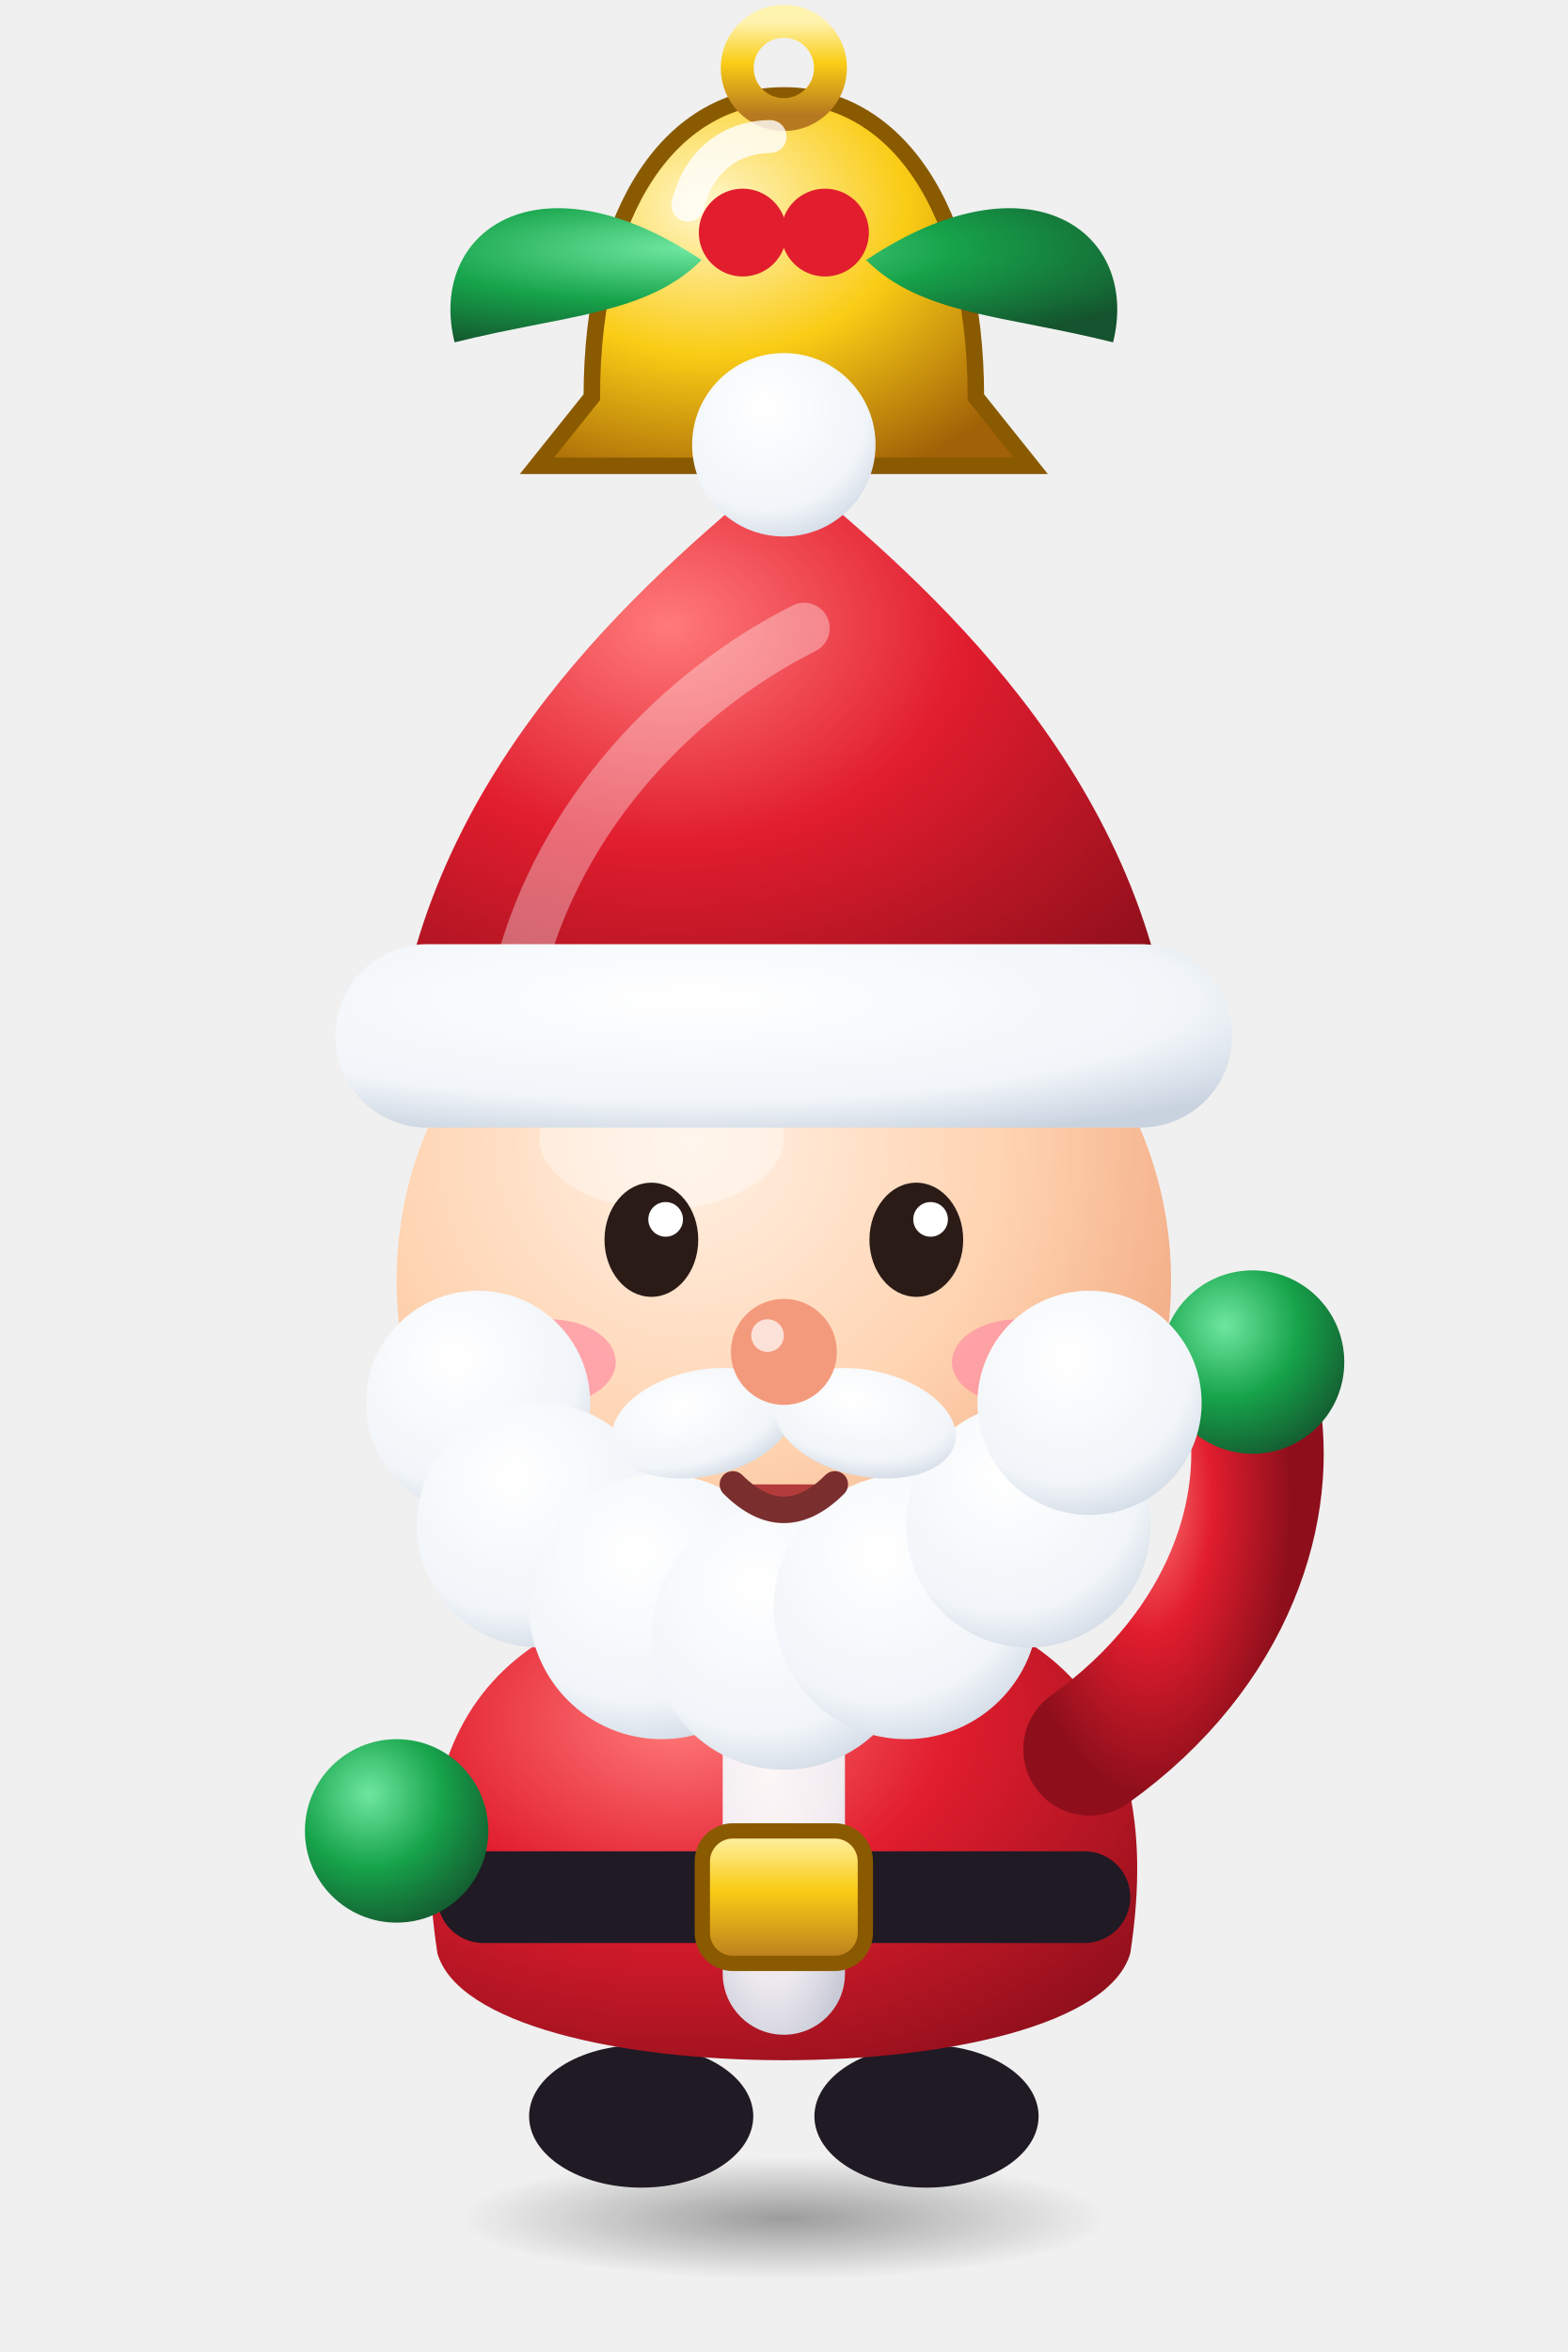
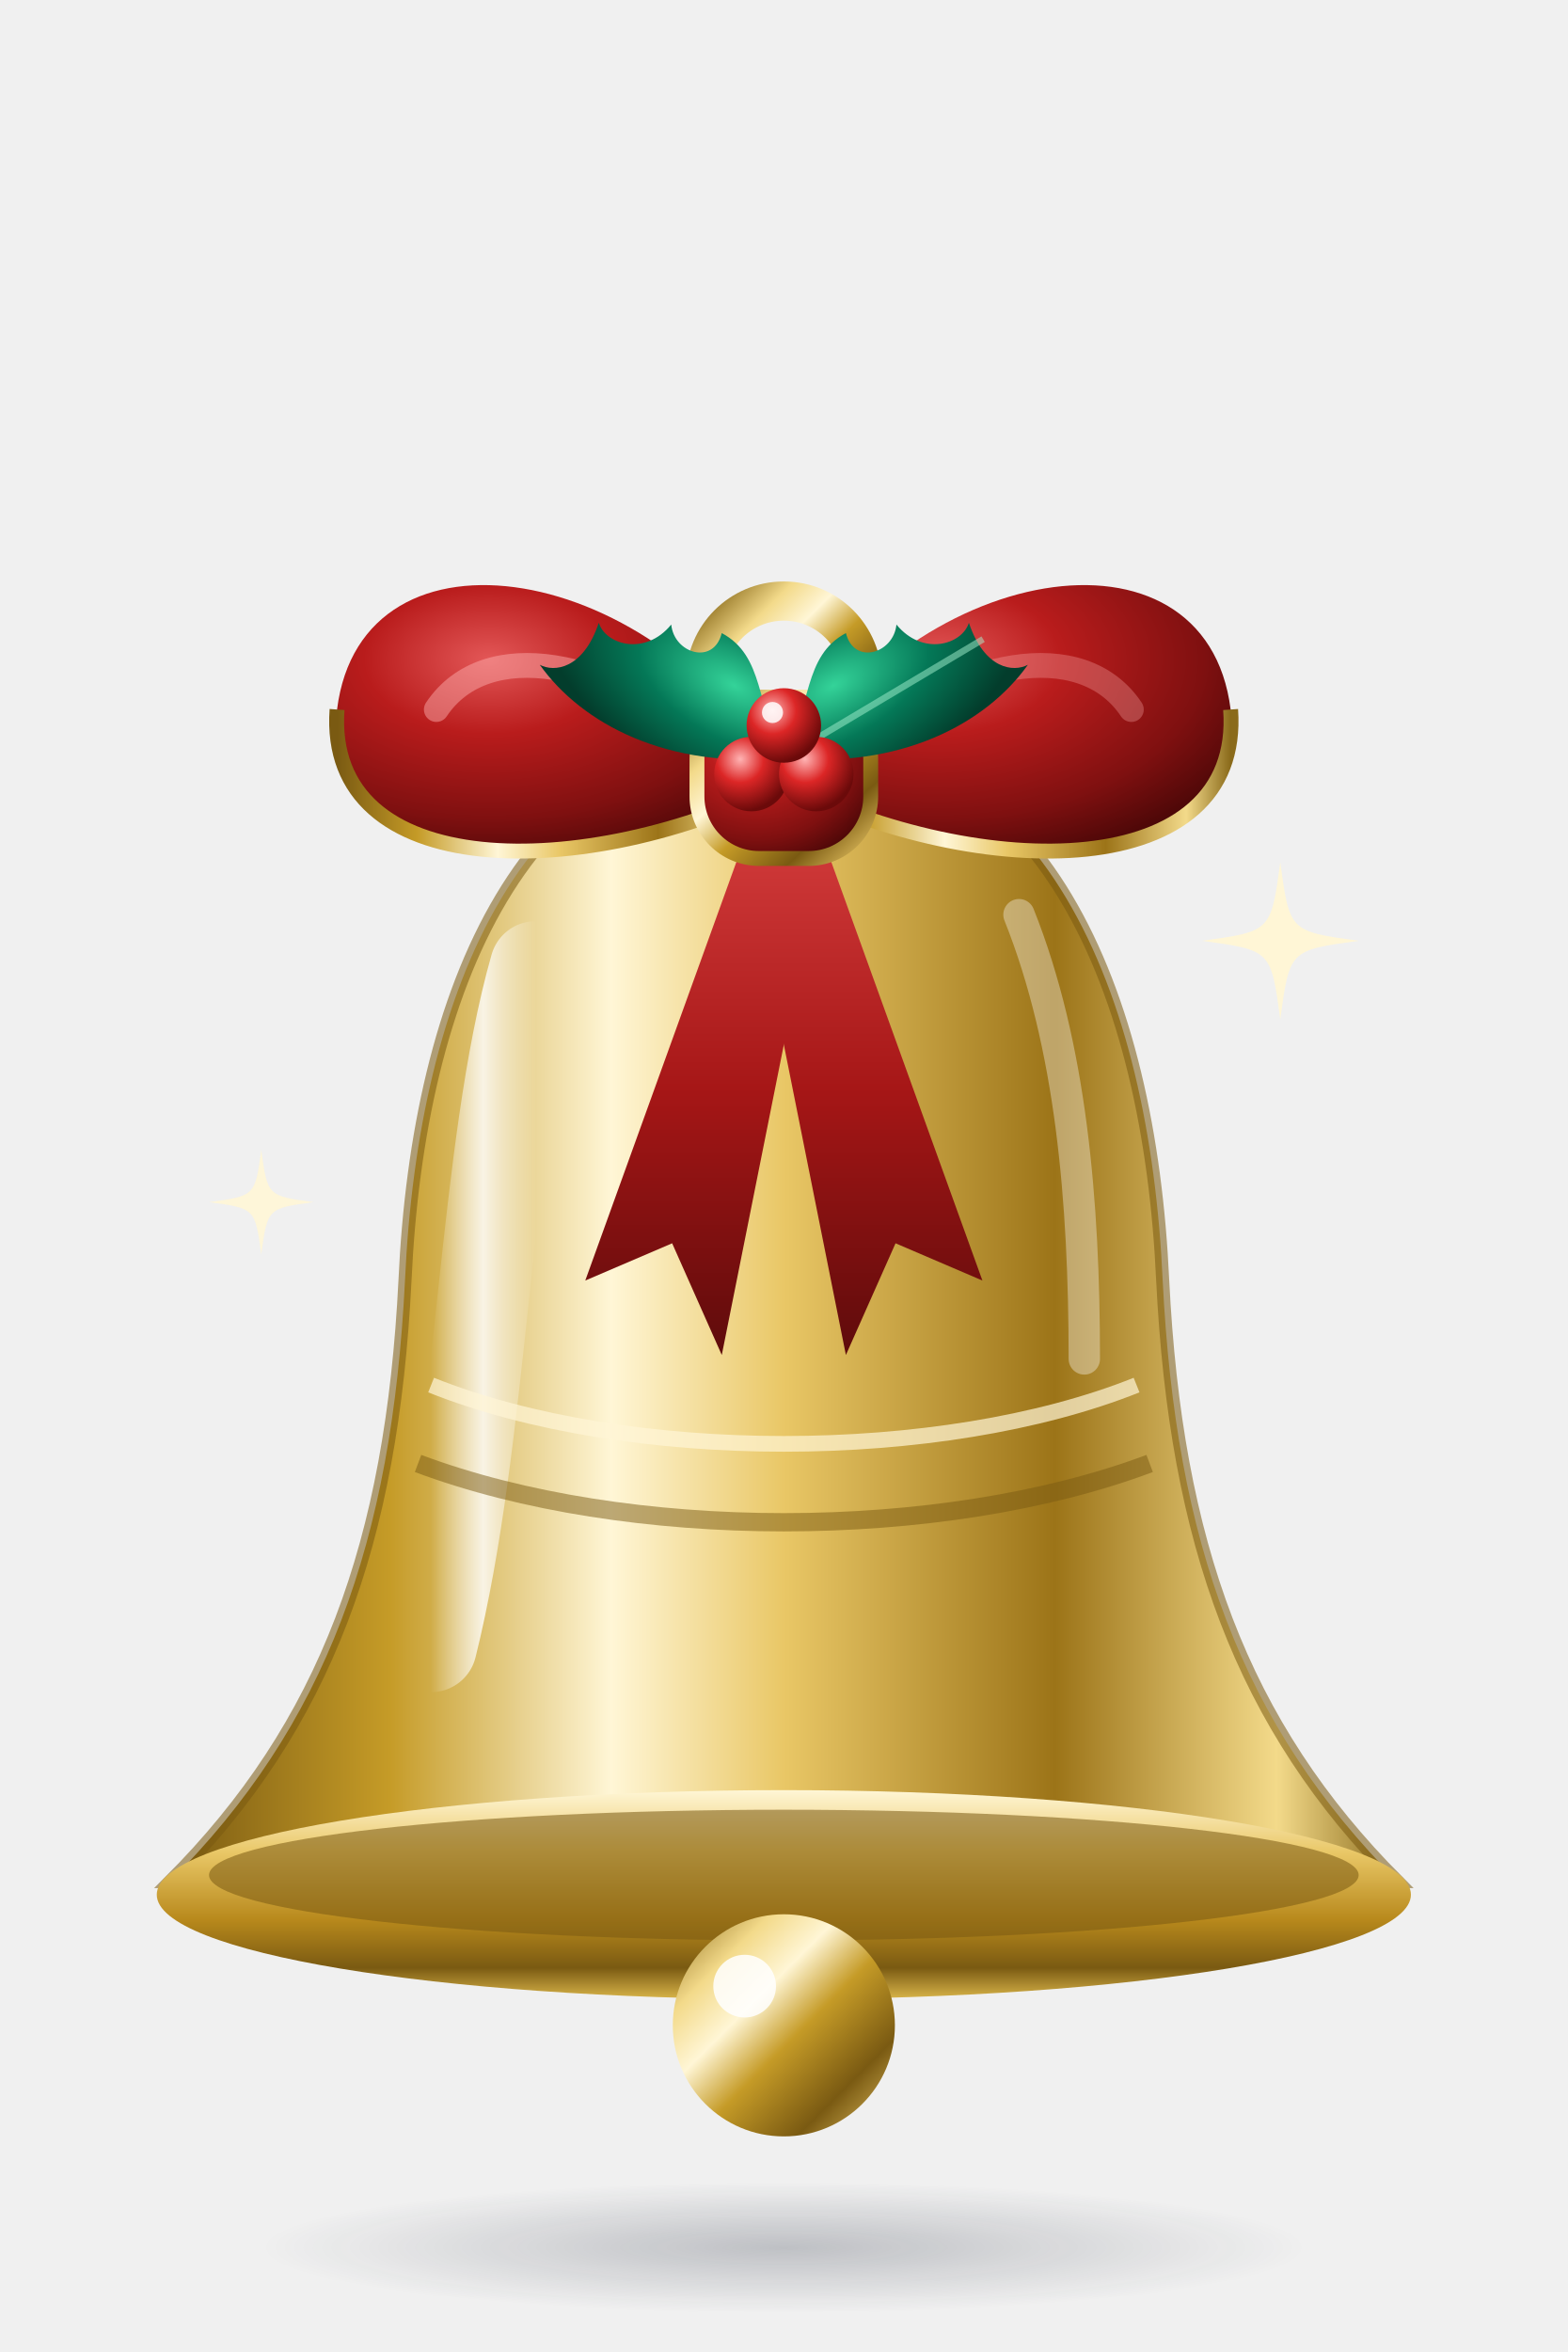
<svg xmlns="http://www.w3.org/2000/svg" width="120" height="180" viewBox="0 0 120 180">
  <defs>
-     <radialGradient id="skin" cx="38%" cy="32%" r="75%">
-       <stop offset="0" stop-color="#FFF1E4" />
-       <stop offset=".55" stop-color="#FFD3B0" />
-       <stop offset="1" stop-color="#EFA37C" />
+     <linearGradient id="gold" x1="0" y1="0" x2="1" y2="1">
+       <stop offset="0" stop-color="#8A6A1A" />
+       <stop offset=".22" stop-color="#F3DA8A" />
+       <stop offset=".38" stop-color="#FFF6D6" />
+       <stop offset=".55" stop-color="#C59B27" />
+       <stop offset=".78" stop-color="#7A5A12" />
+       <stop offset="1" stop-color="#E9C766" />
+     </linearGradient>
+     <linearGradient id="goldV" x1="0" y1="0" x2="0" y2="1">
+       <stop offset="0" stop-color="#FFF6D6" />
+       <stop offset=".3" stop-color="#E9C766" />
+       <stop offset=".62" stop-color="#B8891C" />
+       <stop offset=".85" stop-color="#7A5A12" />
+       <stop offset="1" stop-color="#D9B54A" />
+     </linearGradient>
+     <linearGradient id="goldH" x1="0" y1="0" x2="1" y2="0">
+       <stop offset="0" stop-color="#7A5A12" />
+       <stop offset=".18" stop-color="#C59B27" />
+       <stop offset=".36" stop-color="#FFF6D6" />
+       <stop offset=".5" stop-color="#E9C766" />
+       <stop offset=".72" stop-color="#9C7418" />
+       <stop offset=".9" stop-color="#F3DA8A" />
+       <stop offset="1" stop-color="#8A6A1A" />
+     </linearGradient>
+     <linearGradient id="rose" x1="0" y1="0" x2="1" y2="1">
+       <stop offset="0" stop-color="#9F4A4A" />
+       <stop offset=".22" stop-color="#F2B8A8" />
+       <stop offset=".4" stop-color="#FFE9E2" />
+       <stop offset=".58" stop-color="#D98C7E" />
+       <stop offset=".8" stop-color="#8E3B3B" />
+       <stop offset="1" stop-color="#E7A99A" />
+     </linearGradient>
+     <radialGradient id="velvet" cx="34%" cy="28%" r="80%">
+       <stop offset="0" stop-color="#E35757" />
+       <stop offset=".35" stop-color="#B91C1C" />
+       <stop offset=".75" stop-color="#7F1010" />
+       <stop offset="1" stop-color="#4A0707" />
    </radialGradient>
-     <radialGradient id="red" cx="35%" cy="28%" r="85%">
-       <stop offset="0" stop-color="#FF7A7A" />
-       <stop offset=".45" stop-color="#E11D2E" />
-       <stop offset="1" stop-color="#8E0F1B" />
+     <linearGradient id="velvetL" x1="0" y1="0" x2="0" y2="1">
+       <stop offset="0" stop-color="#D23B3B" />
+       <stop offset=".5" stop-color="#A51616" />
+       <stop offset="1" stop-color="#5E0B0B" />
+     </linearGradient>
+     <radialGradient id="glass" cx="38%" cy="30%" r="70%">
+       <stop offset="0" stop-color="#FFFFFF" stop-opacity=".95" />
+       <stop offset=".55" stop-color="#EAF2FB" stop-opacity=".55" />
+       <stop offset=".9" stop-color="#C9D8EA" stop-opacity=".55" />
+       <stop offset="1" stop-color="#A9BED6" stop-opacity=".8" />
    </radialGradient>
-     <radialGradient id="pink" cx="35%" cy="28%" r="85%">
-       <stop offset="0" stop-color="#FFC1CF" />
-       <stop offset=".45" stop-color="#F4587A" />
-       <stop offset="1" stop-color="#B0204A" />
+     <linearGradient id="iceA" x1="0" y1="0" x2="1" y2="1">
+       <stop offset="0" stop-color="#FFFFFF" />
+       <stop offset="1" stop-color="#CFE3F5" />
+     </linearGradient>
+     <linearGradient id="iceB" x1="1" y1="0" x2="0" y2="1">
+       <stop offset="0" stop-color="#E8F3FC" />
+       <stop offset="1" stop-color="#9DB9D6" />
+     </linearGradient>
+     <linearGradient id="emA" x1="0" y1="0" x2="1" y2="1">
+       <stop offset="0" stop-color="#6EE7B7" />
+       <stop offset="1" stop-color="#047857" />
+     </linearGradient>
+     <linearGradient id="emB" x1="1" y1="0" x2="0" y2="1">
+       <stop offset="0" stop-color="#10B981" />
+       <stop offset="1" stop-color="#064E3B" />
+     </linearGradient>
+     <linearGradient id="crys" x1="0" y1="0" x2="1" y2="1">
+       <stop offset="0" stop-color="#FFFFFF" />
+       <stop offset=".45" stop-color="#FFD9E2" />
+       <stop offset="1" stop-color="#E11D48" />
+     </linearGradient>
+     <linearGradient id="crys2" x1="1" y1="0" x2="0" y2="1">
+       <stop offset="0" stop-color="#FFE4EA" />
+       <stop offset="1" stop-color="#9F1239" />
+     </linearGradient>
+     <linearGradient id="spec" x1="0" y1="0" x2="1" y2="0">
+       <stop offset="0" stop-color="#fff" stop-opacity="0" />
+       <stop offset=".5" stop-color="#fff" stop-opacity=".9" />
+       <stop offset="1" stop-color="#fff" stop-opacity="0" />
+     </linearGradient>
+     <radialGradient id="shadow" cx="50%" cy="50%" r="50%">
+       <stop offset="0" stop-color="#0F172A" stop-opacity=".22" />
+       <stop offset="1" stop-color="#0F172A" stop-opacity="0" />
    </radialGradient>
-     <radialGradient id="fur" cx="40%" cy="30%" r="80%">
-       <stop offset="0" stop-color="#FFFFFF" />
-       <stop offset=".7" stop-color="#F1F5F9" />
-       <stop offset="1" stop-color="#C9D3E0" />
+     <radialGradient id="leaf" cx="30%" cy="30%" r="80%">
+       <stop offset="0" stop-color="#34D399" />
+       <stop offset=".5" stop-color="#047857" />
+       <stop offset="1" stop-color="#033D2C" />
    </radialGradient>
-     <linearGradient id="gold" x1="0" y1="0" x2="0" y2="1">
-       <stop offset="0" stop-color="#FFF3B0" />
-       <stop offset=".45" stop-color="#FACC15" />
-       <stop offset="1" stop-color="#B7791F" />
-     </linearGradient>
-     <radialGradient id="goldR" cx="35%" cy="30%" r="80%">
-       <stop offset="0" stop-color="#FFF7CC" />
-       <stop offset=".5" stop-color="#FACC15" />
-       <stop offset="1" stop-color="#A16207" />
-     </radialGradient>
-     <radialGradient id="green" cx="35%" cy="30%" r="80%">
-       <stop offset="0" stop-color="#6EE7A0" />
-       <stop offset=".5" stop-color="#16A34A" />
-       <stop offset="1" stop-color="#14532D" />
-     </radialGradient>
-     <radialGradient id="snow" cx="38%" cy="30%" r="80%">
-       <stop offset="0" stop-color="#FFFFFF" />
-       <stop offset=".65" stop-color="#EEF4FB" />
-       <stop offset="1" stop-color="#B9C7DA" />
-     </radialGradient>
-     <radialGradient id="deer" cx="38%" cy="30%" r="80%">
-       <stop offset="0" stop-color="#D9A270" />
-       <stop offset=".55" stop-color="#A86A3D" />
-       <stop offset="1" stop-color="#6B3F1F" />
-     </radialGradient>
-     <radialGradient id="nose" cx="35%" cy="30%" r="70%">
-       <stop offset="0" stop-color="#FFB4B4" />
-       <stop offset=".5" stop-color="#FF2D2D" />
-       <stop offset="1" stop-color="#B00000" />
-     </radialGradient>
-     <radialGradient id="glow" cx="50%" cy="50%" r="50%">
-       <stop offset="0" stop-color="#FF4D4D" stop-opacity=".7" />
-       <stop offset="1" stop-color="#FF4D4D" stop-opacity="0" />
-     </radialGradient>
-     <radialGradient id="shadow" cx="50%" cy="50%" r="50%">
-       <stop offset="0" stop-color="#000" stop-opacity=".35" />
-       <stop offset="1" stop-color="#000" stop-opacity="0" />
+     <radialGradient id="berry" cx="35%" cy="30%" r="70%">
+       <stop offset="0" stop-color="#FFB3B3" />
+       <stop offset=".45" stop-color="#DC2626" />
+       <stop offset="1" stop-color="#6B0A0A" />
    </radialGradient>
  </defs>
-   <g transform="translate(60 22) scale(1.05)">
-     <path d="M-14 8 C-14 -6 -8 -14 0 -14 C8 -14 14 -6 14 8 L18 13 L-18 13 Z" fill="url(#goldR)" stroke="#8A5A00" stroke-width="1.2" />
-     <circle cx="0" cy="15" r="4" fill="#A16207" />
-     <circle cx="0" cy="-16" r="3.4" fill="none" stroke="url(#gold)" stroke-width="2.4" />
-     <path d="M-7 -6 C-6 -10 -3 -11 -1 -11" stroke="#fff" stroke-opacity=".8" stroke-width="2.4" fill="none" stroke-linecap="round" />
-     <path d="M-6 -2 C-18 -10 -26 -4 -24 4 C-16 2 -10 2 -6 -2Z M6 -2 C18 -10 26 -4 24 4 C16 2 10 2 6 -2Z" fill="url(#green)" />
-     <circle cx="-3" cy="-4" r="3.2" fill="#E11D2E" />
-     <circle cx="3" cy="-4" r="3.2" fill="#E11D2E" />
+   <ellipse cx="60" cy="172" rx="40" ry="5" fill="url(#shadow)" />
+   <path d="M60 0 L60 40" stroke="url(#goldV)" stroke-width="2.4" />
+   <circle cx="60" cy="52" r="6" fill="none" stroke="url(#gold)" stroke-width="3" />
+   <path d="M60 56 C40 56 32 76 31 98 C30 118 25 132 13 144 L107 144 C95 132 90 118 89 98 C88 76 80 56 60 56Z" fill="url(#goldH)" />
+   <path d="M60 56 C40 56 32 76 31 98 C30 118 25 132 13 144 L107 144 C95 132 90 118 89 98 C88 76 80 56 60 56Z" fill="none" stroke="#7A5A12" stroke-opacity=".55" stroke-width="1" />
+   <path d="M41 74 C37 88 37 110 33 126" stroke="url(#spec)" stroke-width="7" fill="none" stroke-linecap="round" opacity=".9" />
+   <path d="M78 70 C82 80 83 92 83 104" stroke="#fff" stroke-opacity=".35" stroke-width="2.4" fill="none" stroke-linecap="round" />
+   <path d="M32 112 C48 118 72 118 88 112" stroke="#7A5A12" stroke-opacity=".5" stroke-width="1.4" fill="none" />
+   <path d="M33 106 C48 112 72 112 87 106" stroke="#FFF6D6" stroke-opacity=".7" stroke-width="1.2" fill="none" />
+   <ellipse cx="60" cy="145" rx="48" ry="8" fill="url(#goldV)" />
+   <ellipse cx="60" cy="143.5" rx="44" ry="5" fill="#7A5A12" opacity=".55" />
+   <circle cx="60" cy="155" r="8.5" fill="url(#gold)" />
+   <circle cx="57" cy="152" r="2.4" fill="#fff" opacity=".85" />
+   <g transform="translate(60 60) scale(0.95)">
+     <path d="M-3 4 L-16 40 L-9 37 L-5 46 L3 6Z" fill="url(#velvetL)" />
+     <path d="M3 4 L16 40 L9 37 L5 46 L-3 6Z" fill="url(#velvetL)" />
+     <path d="M0 0 C-10 -18 -34 -22 -36 -6 C-37 8 -16 8 0 0Z" fill="url(#velvet)" />
+     <path d="M0 0 C10 -18 34 -22 36 -6 C37 8 16 8 0 0Z" fill="url(#velvet)" />
+     <path d="M-6 -3 C-14 -10 -24 -12 -28 -6" stroke="#FFB4B4" stroke-opacity=".45" stroke-width="2" fill="none" stroke-linecap="round" />
+     <path d="M6 -3 C14 -10 24 -12 28 -6" stroke="#FFB4B4" stroke-opacity=".3" stroke-width="2" fill="none" stroke-linecap="round" />
+     <path d="M-36 -6 C-37 8 -16 8 0 0" stroke="url(#goldH)" stroke-width="1.2" fill="none" />
+     <path d="M36 -6 C37 8 16 8 0 0" stroke="url(#goldH)" stroke-width="1.2" fill="none" />
+     <rect x="-7" y="-7" width="14" height="13" rx="5" fill="url(#velvet)" stroke="url(#gold)" stroke-width="1.2" />
  </g>
-   <path d="M60 36 L60 44" stroke="url(#gold)" stroke-width="3" />
-   <g transform="translate(60 98) scale(0.78)">
-     <ellipse cx="0" cy="92" rx="32" ry="6" fill="url(#shadow)" />
-     <ellipse cx="-14" cy="82" rx="11" ry="7" fill="#1F1A24" />
-     <ellipse cx="14" cy="82" rx="11" ry="7" fill="#1F1A24" />
-     <path d="M-34 66 C-38 40 -24 30 0 30 C24 30 38 40 34 66 C30 80 -30 80 -34 66 Z" fill="url(#red)" />
-     <rect x="-6" y="34" width="12" height="40" rx="6" fill="url(#fur)" opacity=".95" />
-     <rect x="-34" y="56" width="68" height="9" rx="4.5" fill="#1F1A24" />
-     <rect x="-8" y="54" width="16" height="13" rx="3" fill="url(#gold)" stroke="#8A5A00" stroke-width="1.5" />
-     <path d="M30 46 C44 36 48 22 46 12" stroke="url(#red)" stroke-width="13" fill="none" stroke-linecap="round" />
-     <circle cx="46" cy="8" r="9" fill="url(#green)" />
-     <circle cx="-38" cy="54" r="9" fill="url(#green)" />
-     <circle cx="0" cy="0" r="38" fill="url(#skin)" />
-     <ellipse cx="-12" cy="-14" rx="12" ry="7" fill="#fff" opacity=".35" />
-     <ellipse cx="-13" cy="-4" rx="4.6" ry="5.6" fill="#2B1B17" />
-     <circle cx="-11.6" cy="-6" r="1.7" fill="#fff" />
-     <ellipse cx="13" cy="-4" rx="4.6" ry="5.6" fill="#2B1B17" />
-     <circle cx="14.4" cy="-6" r="1.7" fill="#fff" />
-     <ellipse cx="-23" cy="8" rx="6.5" ry="4.2" fill="#FF8FA3" opacity=".7" />
-     <ellipse cx="23" cy="8" rx="6.5" ry="4.2" fill="#FF8FA3" opacity=".7" />
-     <circle cx="-30" cy="12" r="11" fill="url(#fur)" />
-     <circle cx="-24" cy="24" r="12" fill="url(#fur)" />
-     <circle cx="-12" cy="32" r="13" fill="url(#fur)" />
-     <circle cx="0" cy="35" r="13" fill="url(#fur)" />
-     <circle cx="12" cy="32" r="13" fill="url(#fur)" />
-     <circle cx="24" cy="24" r="12" fill="url(#fur)" />
-     <circle cx="30" cy="12" r="11" fill="url(#fur)" />
-     <path d="M-5 20 q5 5 10 0" stroke="#7A2E2E" stroke-width="2.6" fill="#B43B3B" stroke-linecap="round" />
-     <ellipse cx="-8" cy="14" rx="9" ry="5.2" fill="url(#fur)" transform="rotate(-12 -8 14)" />
-     <ellipse cx="8" cy="14" rx="9" ry="5.2" fill="url(#fur)" transform="rotate(12 8 14)" />
-     <circle cx="0" cy="7" r="5.2" fill="#F49A7C" />
-     <circle cx="-1.6" cy="5.4" r="1.6" fill="#fff" opacity=".7" />
-     <path d="M-38 -24 C-34 -52 -12 -70 0 -80 C12 -70 34 -52 38 -24 Z" fill="url(#red)" />
-     <path d="M-26 -30 C-22 -46 -10 -58 2 -64" stroke="#fff" stroke-opacity=".35" stroke-width="5" fill="none" stroke-linecap="round" />
-     <circle cx="0" cy="-82" r="9" fill="url(#fur)" />
-     <rect x="-44" y="-33" width="88" height="18" rx="9" fill="url(#fur)" />
+   <g transform="translate(60 58) rotate(0) scale(0.62)">
+     <path d="M0 0 C6 -4 8 -10 14 -10 C13 -6 18 -5 20 -8 C21 -3 26 -2 28 -4 C27 2 30 4 32 4 C24 8 12 8 0 0Z" fill="url(#leaf)" transform="rotate(-28)" />
+     <path d="M0 0 C6 -4 8 -10 14 -10 C13 -6 18 -5 20 -8 C21 -3 26 -2 28 -4 C27 2 30 4 32 4 C24 8 12 8 0 0Z" fill="url(#leaf)" transform="scale(-1 1) rotate(-28)" />
+     <path d="M0 0 L26 -12" stroke="#A7F3D0" stroke-opacity=".5" stroke-width=".8" transform="rotate(-6)" />
+     <circle cx="-4" cy="2" r="4.6" fill="url(#berry)" />
+     <circle cx="4" cy="2" r="4.6" fill="url(#berry)" />
+     <circle cx="0" cy="-4" r="4.6" fill="url(#berry)" />
+     <circle cx="-1.4" cy="-5.6" r="1.3" fill="#fff" opacity=".85" />
  </g>
+   <path transform="translate(98 72)" d="M0 -6 C0.72 -0.72 0.72 -0.72 6 0 C0.72 0.72 0.72 0.72 0 6 C-0.72 0.72 -0.72 0.72 -6 0 C-0.72 -0.72 -0.72 -0.72 0 -6Z" fill="#FFF6D6" opacity="1" />
+   <path transform="translate(20 92)" d="M0 -4 C0.48 -0.48 0.48 -0.48 4 0 C0.48 0.48 0.48 0.48 0 4 C-0.48 0.48 -0.48 0.48 -4 0 C-0.48 -0.48 -0.48 -0.48 0 -4Z" fill="#FFF6D6" opacity="0.9" />
</svg>
